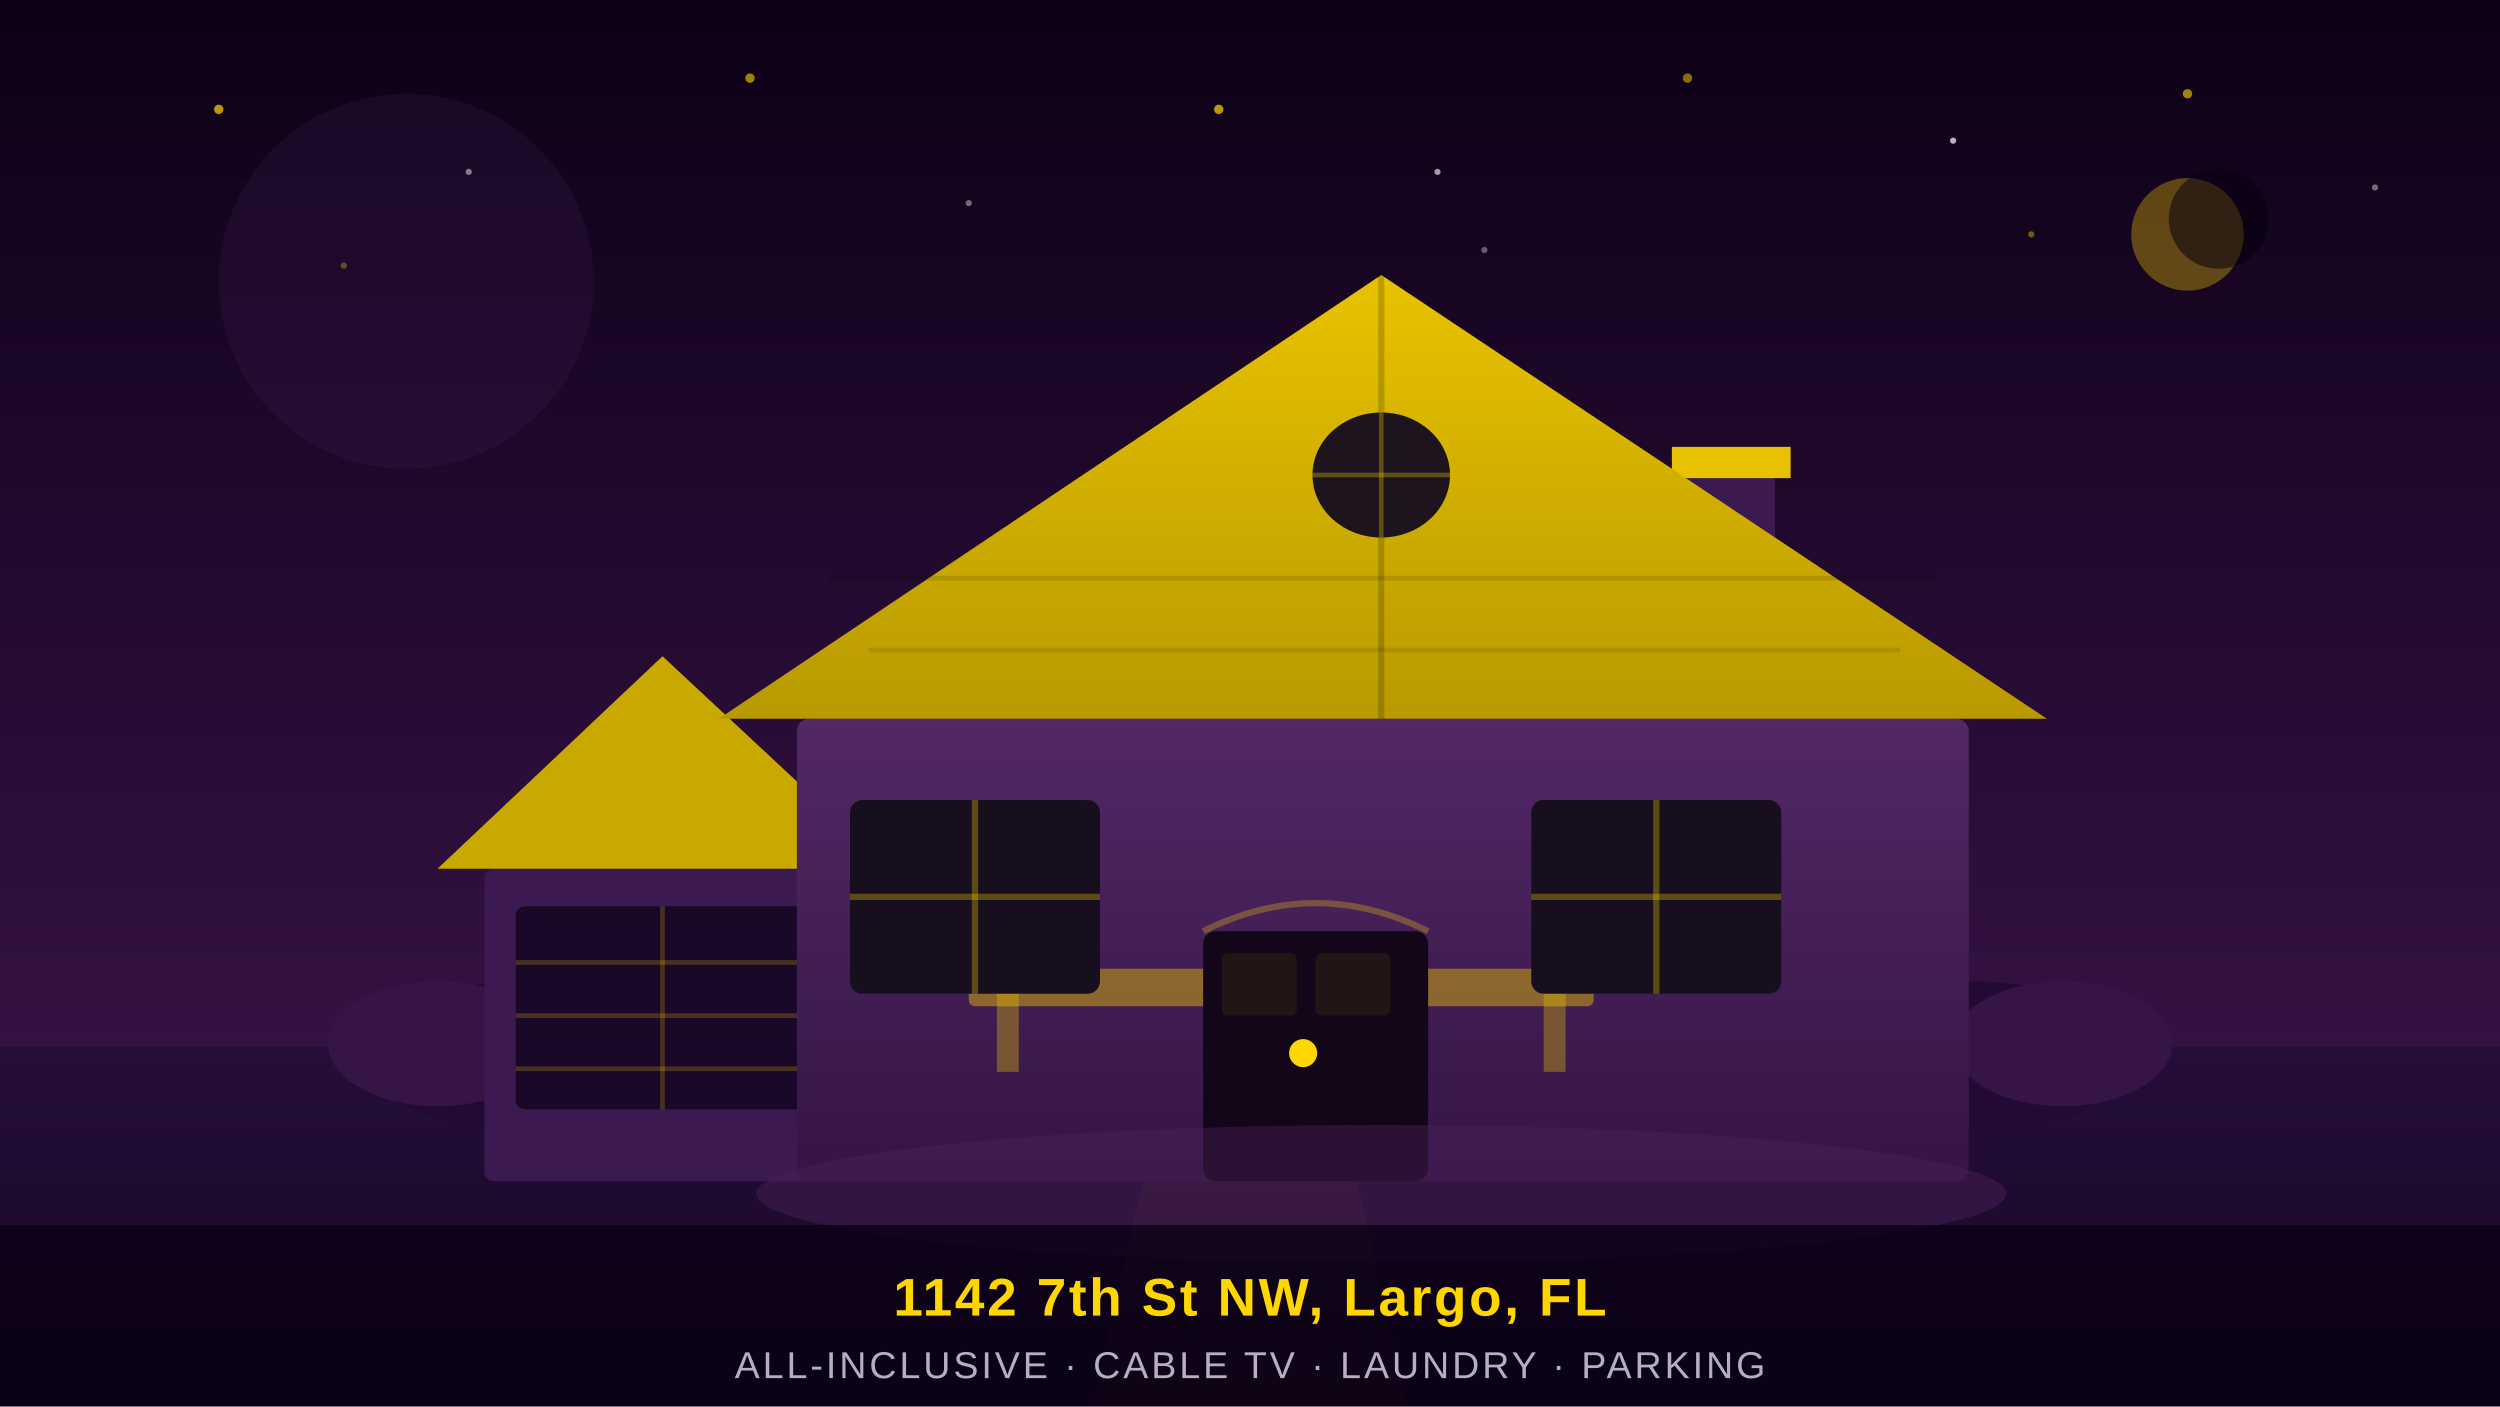
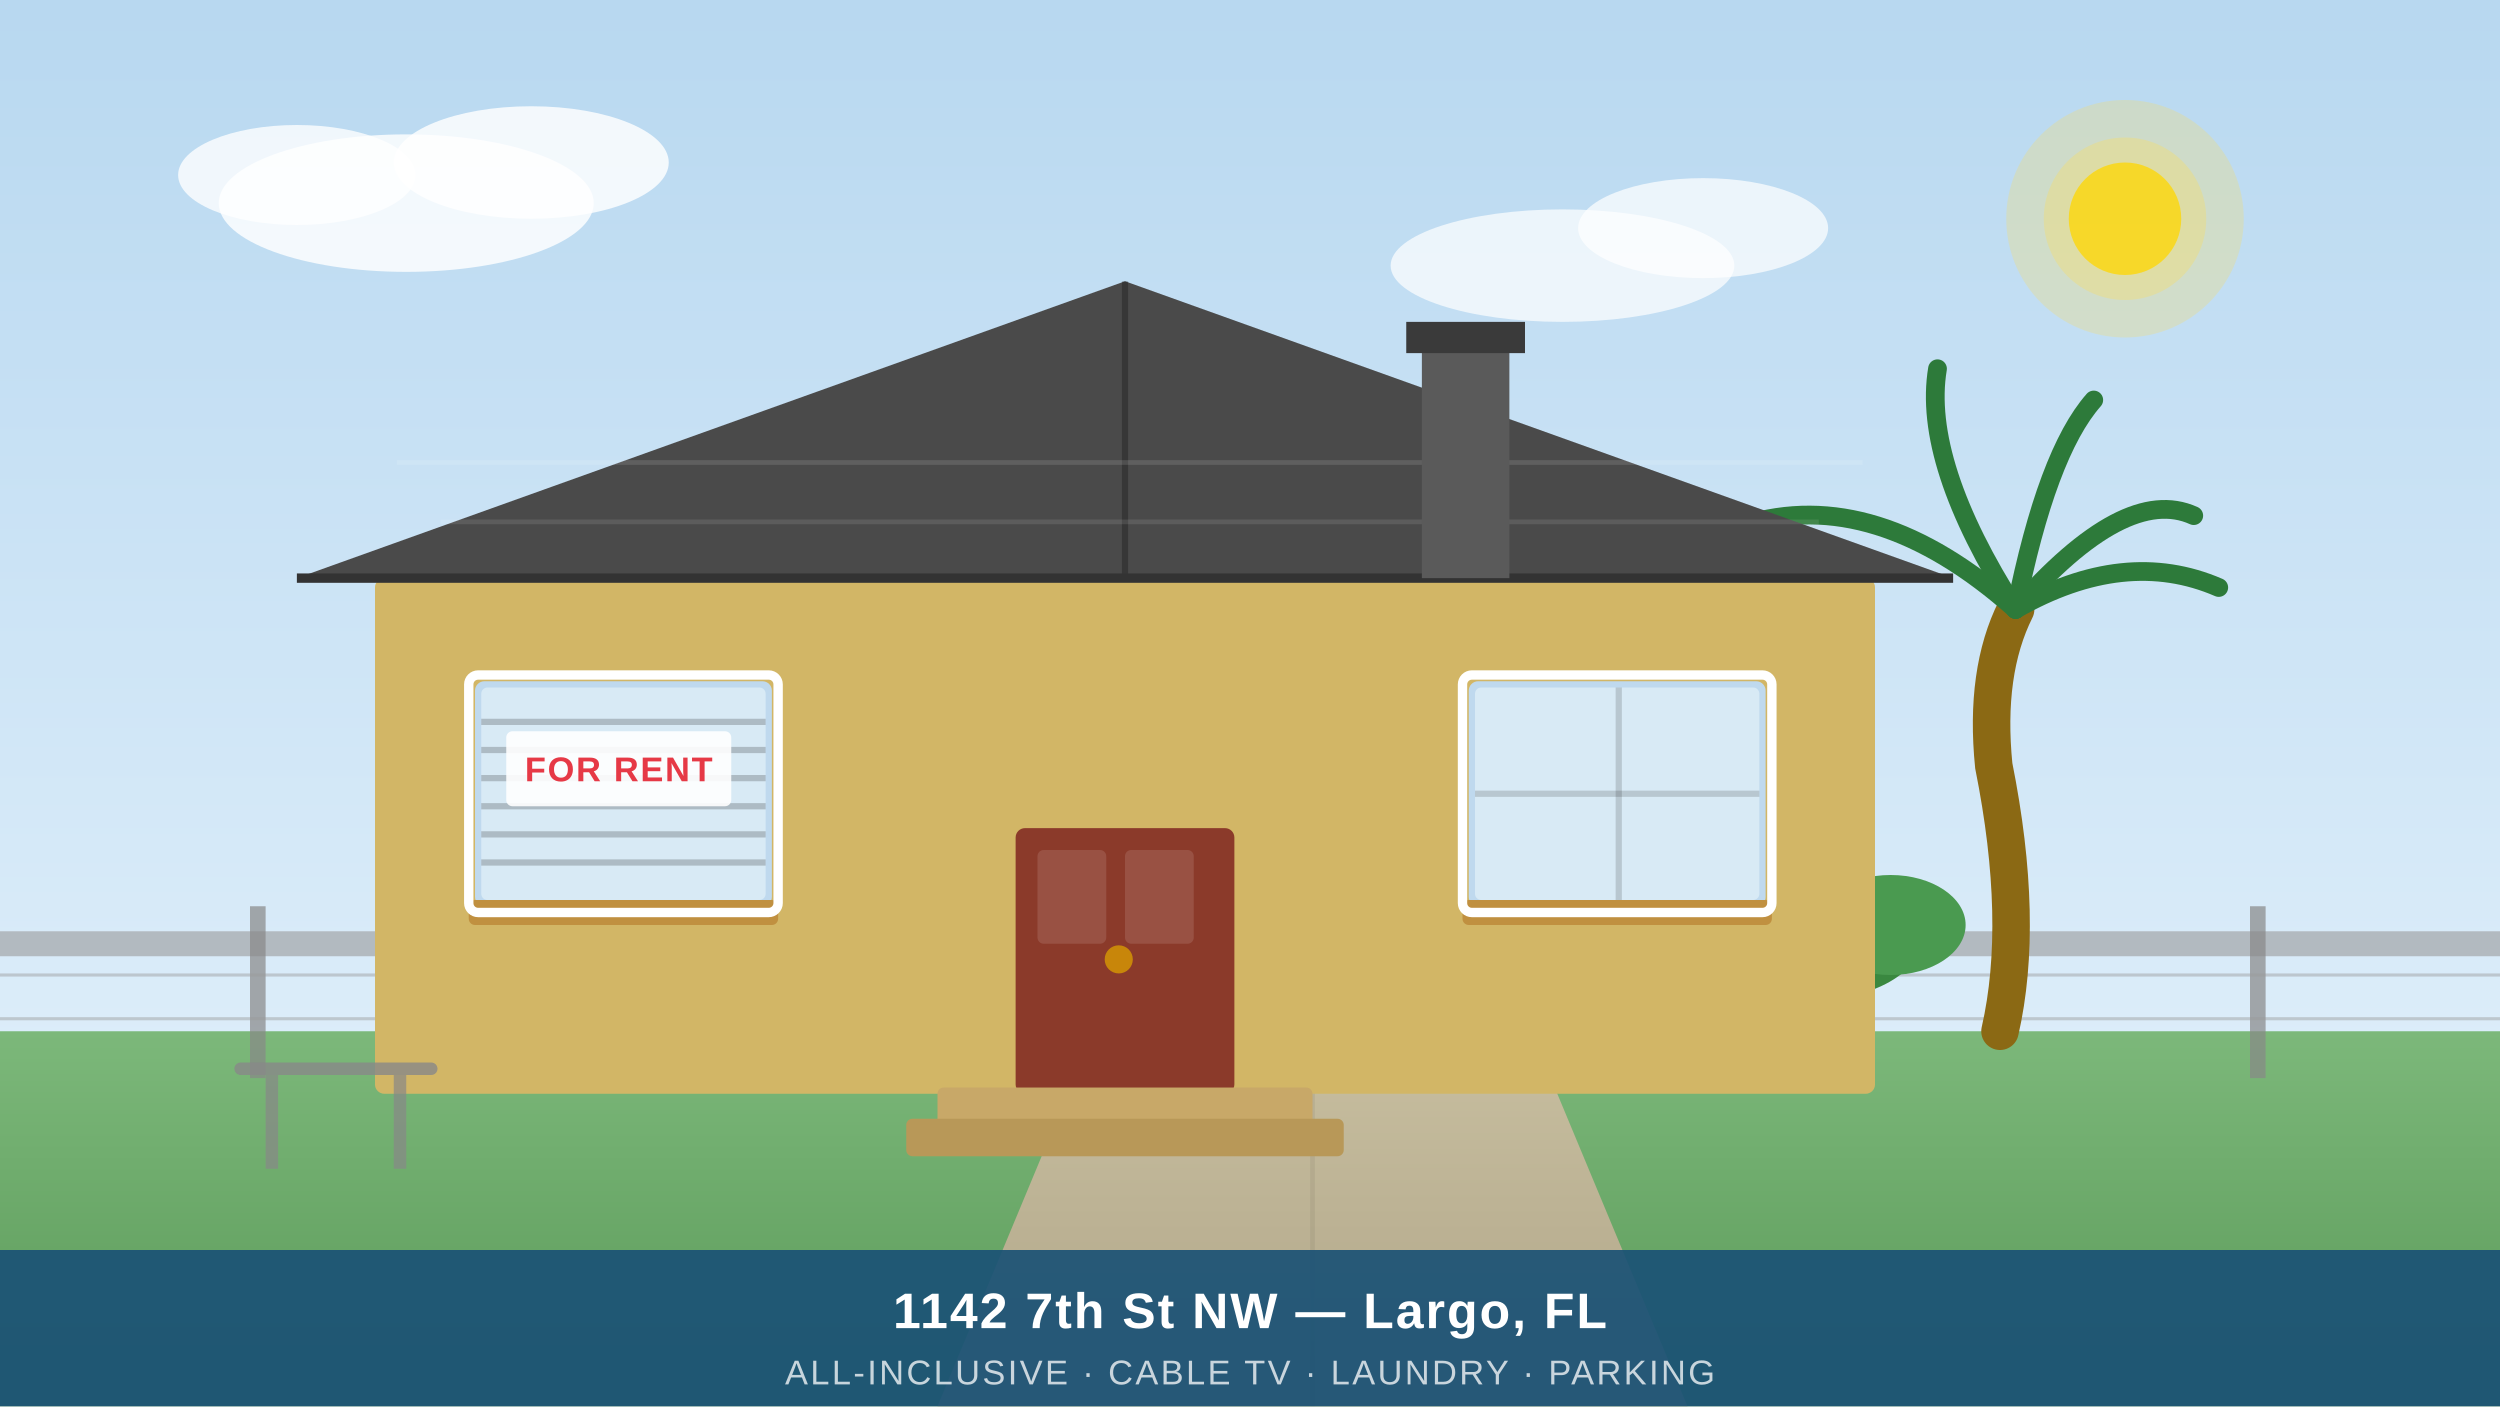
<svg xmlns="http://www.w3.org/2000/svg" viewBox="0 0 800 450">
  <defs>
-     <linearGradient id="sky2" x1="0" y1="0" x2="0" y2="1">
-       <stop offset="0%" stop-color="#0d0115" />
-       <stop offset="55%" stop-color="#2a0d38" />
-       <stop offset="100%" stop-color="#3d1a50" />
+     <linearGradient id="sky" x1="0" y1="0" x2="0" y2="1">
+       <stop offset="0%" stop-color="#B8D8F0" />
+       <stop offset="100%" stop-color="#E8F4FD" />
    </linearGradient>
-     <linearGradient id="house2" x1="0" y1="0" x2="0" y2="1">
-       <stop offset="0%" stop-color="#522866" />
-       <stop offset="100%" stop-color="#341545" />
+     <linearGradient id="grass" x1="0" y1="0" x2="0" y2="1">
+       <stop offset="0%" stop-color="#7CB87A" />
+       <stop offset="100%" stop-color="#5A9958" />
    </linearGradient>
-     <linearGradient id="roof2" x1="0" y1="0" x2="0" y2="1">
-       <stop offset="0%" stop-color="#e8c200" />
-       <stop offset="100%" stop-color="#b89a00" />
-     </linearGradient>
-     <linearGradient id="ground2" x1="0" y1="0" x2="0" y2="1">
-       <stop offset="0%" stop-color="#250e3a" />
-       <stop offset="100%" stop-color="#160722" />
+     <linearGradient id="concrete" x1="0" y1="0" x2="0" y2="1">
+       <stop offset="0%" stop-color="#C8BFA0" />
+       <stop offset="100%" stop-color="#B0A588" />
    </linearGradient>
  </defs>
-   <rect width="800" height="450" fill="url(#sky2)" />
-   <circle cx="70" cy="35" r="1.5" fill="#ffd700" opacity="0.7" />
-   <circle cx="150" cy="55" r="1" fill="white" opacity="0.5" />
-   <circle cx="240" cy="25" r="1.5" fill="#ffd700" opacity="0.6" />
-   <circle cx="310" cy="65" r="1" fill="white" opacity="0.4" />
-   <circle cx="390" cy="35" r="1.5" fill="#ffd700" opacity="0.7" />
-   <circle cx="460" cy="55" r="1" fill="white" opacity="0.6" />
-   <circle cx="540" cy="25" r="1.5" fill="#ffd700" opacity="0.5" />
-   <circle cx="625" cy="45" r="1" fill="white" opacity="0.7" />
-   <circle cx="700" cy="30" r="1.5" fill="#ffd700" opacity="0.6" />
-   <circle cx="760" cy="60" r="1" fill="white" opacity="0.4" />
-   <circle cx="110" cy="85" r="1" fill="#ffd700" opacity="0.35" />
-   <circle cx="475" cy="80" r="1" fill="white" opacity="0.35" />
-   <circle cx="650" cy="75" r="1" fill="#ffd700" opacity="0.4" />
-   <circle cx="130" cy="90" r="60" fill="rgba(107,55,128,0.12)" />
-   <circle cx="700" cy="75" r="18" fill="#ffd700" opacity="0.2" />
-   <circle cx="710" cy="70" r="16" fill="#0d0115" />
-   <circle cx="700" cy="75" r="18" fill="rgba(255,215,0,0.15)" />
-   <rect x="0" y="335" width="800" height="115" fill="url(#ground2)" />
-   <ellipse cx="170" cy="338" rx="55" ry="24" fill="#220a35" />
-   <ellipse cx="140" cy="334" rx="35" ry="20" fill="#341545" />
-   <ellipse cx="630" cy="338" rx="55" ry="24" fill="#220a35" />
-   <ellipse cx="660" cy="334" rx="35" ry="20" fill="#341545" />
-   <path d="M350 450 L375 335 L425 335 L450 450 Z" fill="rgba(255,215,0,0.05)" />
-   <rect x="155" y="278" width="115" height="100" fill="#3a1a50" rx="3" />
-   <rect x="165" y="290" width="95" height="65" fill="#1a0829" rx="3" />
-   <line x1="165" y1="308" x2="260" y2="308" stroke="rgba(255,215,0,0.2)" stroke-width="1.5" />
-   <line x1="165" y1="325" x2="260" y2="325" stroke="rgba(255,215,0,0.2)" stroke-width="1.5" />
-   <line x1="165" y1="342" x2="260" y2="342" stroke="rgba(255,215,0,0.2)" stroke-width="1.5" />
-   <line x1="212" y1="290" x2="212" y2="355" stroke="rgba(255,215,0,0.2)" stroke-width="1.5" />
-   <polygon points="140,278 212,210 285,278" fill="#c9a800" />
-   <rect x="255" y="230" width="375" height="148" fill="url(#house2)" rx="4" />
-   <rect x="540" y="148" width="28" height="82" fill="#3a1a50" />
-   <rect x="535" y="143" width="38" height="10" fill="#e8c200" />
-   <polygon points="230,230 442,88 655,230" fill="url(#roof2)" />
-   <line x1="442" y1="88" x2="442" y2="230" stroke="rgba(0,0,0,0.18)" stroke-width="2" />
-   <line x1="265" y1="185" x2="620" y2="185" stroke="rgba(0,0,0,0.12)" stroke-width="1.5" />
-   <line x1="278" y1="208" x2="608" y2="208" stroke="rgba(0,0,0,0.1)" stroke-width="1.5" />
-   <rect x="310" y="310" width="200" height="12" fill="#e8c200" opacity="0.45" rx="2" />
-   <rect x="319" y="288" width="7" height="55" fill="#e8c200" opacity="0.35" />
-   <rect x="494" y="288" width="7" height="55" fill="#e8c200" opacity="0.35" />
-   <rect x="385" y="298" width="72" height="80" fill="#120618" rx="4" />
-   <circle cx="417" cy="337" r="4.5" fill="#ffd700" />
-   <rect x="391" y="305" width="24" height="20" fill="rgba(255,215,0,0.07)" rx="2" />
-   <rect x="421" y="305" width="24" height="20" fill="rgba(255,215,0,0.07)" rx="2" />
-   <path d="M385 298 Q421 280 457 298" fill="none" stroke="rgba(255,215,0,0.28)" stroke-width="2" />
-   <rect x="272" y="256" width="80" height="62" fill="#0d0520" rx="4" />
-   <line x1="312" y1="256" x2="312" y2="318" stroke="rgba(255,215,0,0.3)" stroke-width="2" />
-   <line x1="272" y1="287" x2="352" y2="287" stroke="rgba(255,215,0,0.3)" stroke-width="2" />
-   <rect x="272" y="256" width="80" height="62" fill="rgba(255,215,0,0.05)" rx="4" />
-   <rect x="490" y="256" width="80" height="62" fill="#0d0520" rx="4" />
-   <line x1="530" y1="256" x2="530" y2="318" stroke="rgba(255,215,0,0.3)" stroke-width="2" />
-   <line x1="490" y1="287" x2="570" y2="287" stroke="rgba(255,215,0,0.3)" stroke-width="2" />
-   <rect x="490" y="256" width="80" height="62" fill="rgba(255,215,0,0.05)" rx="4" />
-   <ellipse cx="442" cy="152" rx="22" ry="20" fill="#0d0520" />
-   <line x1="442" y1="132" x2="442" y2="172" stroke="rgba(255,215,0,0.3)" stroke-width="1.5" />
-   <line x1="420" y1="152" x2="464" y2="152" stroke="rgba(255,215,0,0.3)" stroke-width="1.5" />
-   <ellipse cx="442" cy="152" rx="22" ry="20" fill="rgba(255,215,0,0.07)" />
-   <ellipse cx="442" cy="382" rx="200" ry="22" fill="rgba(74,35,90,0.45)" />
-   <rect x="0" y="392" width="800" height="58" fill="rgba(10,0,20,0.78)" />
-   <text x="400" y="421" font-family="'Arial Black', Arial, sans-serif" font-size="17" font-weight="900" fill="#ffd700" text-anchor="middle" letter-spacing="0.05em">1142 7th St NW, Largo, FL</text>
-   <text x="400" y="441" font-family="Arial, sans-serif" font-size="12" fill="rgba(240,230,255,0.75)" text-anchor="middle" letter-spacing="0.08em">ALL-INCLUSIVE · CABLE TV · LAUNDRY · PARKING</text>
+   <rect width="800" height="450" fill="url(#sky)" />
+   <circle cx="680" cy="70" r="38" fill="rgba(255,220,80,0.25)" />
+   <circle cx="680" cy="70" r="26" fill="rgba(255,220,80,0.30)" />
+   <circle cx="680" cy="70" r="18" fill="#FFD700" opacity="0.75" />
+   <ellipse cx="130" cy="65" rx="60" ry="22" fill="white" opacity="0.82" />
+   <ellipse cx="170" cy="52" rx="44" ry="18" fill="white" opacity="0.82" />
+   <ellipse cx="95" cy="56" rx="38" ry="16" fill="white" opacity="0.78" />
+   <ellipse cx="500" cy="85" rx="55" ry="18" fill="white" opacity="0.70" />
+   <ellipse cx="545" cy="73" rx="40" ry="16" fill="white" opacity="0.70" />
+   <rect x="0" y="330" width="800" height="120" fill="url(#grass)" />
+   <polygon points="300,450 350,330 490,330 540,450" fill="url(#concrete)" />
+   <line x1="420" y1="330" x2="420" y2="450" stroke="rgba(0,0,0,0.06)" stroke-width="1.5" />
+   <rect x="0" y="298" width="800" height="8" fill="#9A9A9A" opacity="0.6" />
+   <rect x="80" y="290" width="5" height="55" fill="#888" opacity="0.7" />
+   <rect x="200" y="290" width="5" height="55" fill="#888" opacity="0.7" />
+   <rect x="330" y="290" width="5" height="55" fill="#888" opacity="0.7" />
+   <rect x="460" y="290" width="5" height="55" fill="#888" opacity="0.7" />
+   <rect x="590" y="290" width="5" height="55" fill="#888" opacity="0.7" />
+   <rect x="720" y="290" width="5" height="55" fill="#888" opacity="0.7" />
+   <line x1="0" y1="312" x2="800" y2="312" stroke="#999" stroke-width="1" opacity="0.45" />
+   <line x1="0" y1="326" x2="800" y2="326" stroke="#999" stroke-width="1" opacity="0.45" />
+   <path d="M640 330 Q648 295 638 245 Q635 215 645 195" stroke="#8B6914" stroke-width="12" fill="none" stroke-linecap="round" />
+   <path d="M645 195 Q600 155 558 168" stroke="#2D7A3A" stroke-width="6" fill="none" stroke-linecap="round" />
+   <path d="M645 195 Q615 148 620 118" stroke="#2D7A3A" stroke-width="6" fill="none" stroke-linecap="round" />
+   <path d="M645 195 Q655 145 670 128" stroke="#2D7A3A" stroke-width="6" fill="none" stroke-linecap="round" />
+   <path d="M645 195 Q680 155 702 165" stroke="#2D7A3A" stroke-width="6" fill="none" stroke-linecap="round" />
+   <path d="M645 195 Q680 175 710 188" stroke="#2D7A3A" stroke-width="6" fill="none" stroke-linecap="round" />
+   <ellipse cx="180" cy="300" rx="40" ry="22" fill="#3A8840" />
+   <ellipse cx="155" cy="296" rx="28" ry="18" fill="#4A9A50" />
+   <ellipse cx="205" cy="294" rx="22" ry="16" fill="#42924A" />
+   <ellipse cx="580" cy="300" rx="35" ry="20" fill="#3A8840" />
+   <ellipse cx="605" cy="296" rx="24" ry="16" fill="#4A9A50" />
+   <rect x="120" y="185" width="480" height="165" fill="#D4B96A" rx="3" />
+   <rect x="120" y="185" width="480" height="165" fill="rgba(200,170,80,0.15)" rx="3" />
+   <polygon points="95,185 360,90 625,185" fill="#4A4A4A" />
+   <line x1="360" y1="90" x2="360" y2="185" stroke="rgba(0,0,0,0.25)" stroke-width="2" />
+   <line x1="127" y1="148" x2="596" y2="148" stroke="rgba(255,255,255,0.12)" stroke-width="1.5" />
+   <line x1="141" y1="167" x2="582" y2="167" stroke="rgba(255,255,255,0.10)" stroke-width="1.5" />
+   <line x1="95" y1="185" x2="625" y2="185" stroke="#333" stroke-width="3" />
+   <rect x="455" y="108" width="28" height="77" fill="#5A5A5A" />
+   <rect x="450" y="103" width="38" height="10" fill="#3A3A3A" />
+   <rect x="325" y="265" width="70" height="85" fill="#8B3A2A" rx="3" />
+   <rect x="332" y="272" width="22" height="30" fill="rgba(255,255,255,0.12)" rx="2" />
+   <rect x="360" y="272" width="22" height="30" fill="rgba(255,255,255,0.12)" rx="2" />
+   <circle cx="358" cy="307" r="4.5" fill="#C8860A" />
+   <rect x="152" y="218" width="95" height="72" fill="#BFD9EE" rx="3" />
+   <rect x="154" y="220" width="91" height="68" fill="#D8EAF5" rx="2" />
+   <line x1="154" y1="231" x2="245" y2="231" stroke="rgba(0,0,0,0.20)" stroke-width="2" />
+   <line x1="154" y1="240" x2="245" y2="240" stroke="rgba(0,0,0,0.20)" stroke-width="2" />
+   <line x1="154" y1="249" x2="245" y2="249" stroke="rgba(0,0,0,0.20)" stroke-width="2" />
+   <line x1="154" y1="258" x2="245" y2="258" stroke="rgba(0,0,0,0.20)" stroke-width="2" />
+   <line x1="154" y1="267" x2="245" y2="267" stroke="rgba(0,0,0,0.20)" stroke-width="2" />
+   <line x1="154" y1="276" x2="245" y2="276" stroke="rgba(0,0,0,0.20)" stroke-width="2" />
+   <rect x="162" y="234" width="72" height="24" fill="rgba(255,255,255,0.90)" rx="2" />
+   <text x="198" y="250" font-family="Arial, sans-serif" font-size="11" font-weight="900" fill="#E63946" text-anchor="middle" letter-spacing="0.05em">FOR RENT</text>
+   <rect x="470" y="218" width="95" height="72" fill="#BFD9EE" rx="3" />
+   <rect x="472" y="220" width="91" height="68" fill="#D8EAF5" rx="2" />
+   <line x1="518" y1="220" x2="518" y2="288" stroke="rgba(0,0,0,0.15)" stroke-width="2" />
+   <line x1="472" y1="254" x2="563" y2="254" stroke="rgba(0,0,0,0.15)" stroke-width="2" />
+   <rect x="150" y="288" width="99" height="8" fill="#C09040" rx="2" />
+   <rect x="468" y="288" width="99" height="8" fill="#C09040" rx="2" />
+   <rect x="150" y="216" width="99" height="76" fill="none" stroke="white" stroke-width="3" rx="3" />
+   <rect x="468" y="216" width="99" height="76" fill="none" stroke="white" stroke-width="3" rx="3" />
+   <rect x="300" y="348" width="120" height="12" fill="#C8A868" rx="2" />
+   <rect x="290" y="358" width="140" height="12" fill="#B89858" rx="2" />
+   <rect x="75" y="340" width="65" height="4" fill="#888" rx="2" opacity="0.8" />
+   <rect x="85" y="344" width="4" height="30" fill="#888" opacity="0.7" />
+   <rect x="126" y="344" width="4" height="30" fill="#888" opacity="0.7" />
+   <rect x="0" y="400" width="800" height="50" fill="rgba(26,82,118,0.92)" />
+   <text x="400" y="425" font-family="Arial, sans-serif" font-size="16" font-weight="700" fill="white" text-anchor="middle" letter-spacing="0.04em">1142 7th St NW — Largo, FL</text>
+   <text x="400" y="443" font-family="Arial, sans-serif" font-size="11" fill="rgba(255,255,255,0.75)" text-anchor="middle" letter-spacing="0.07em">ALL-INCLUSIVE · CABLE TV · LAUNDRY · PARKING</text>
</svg>
